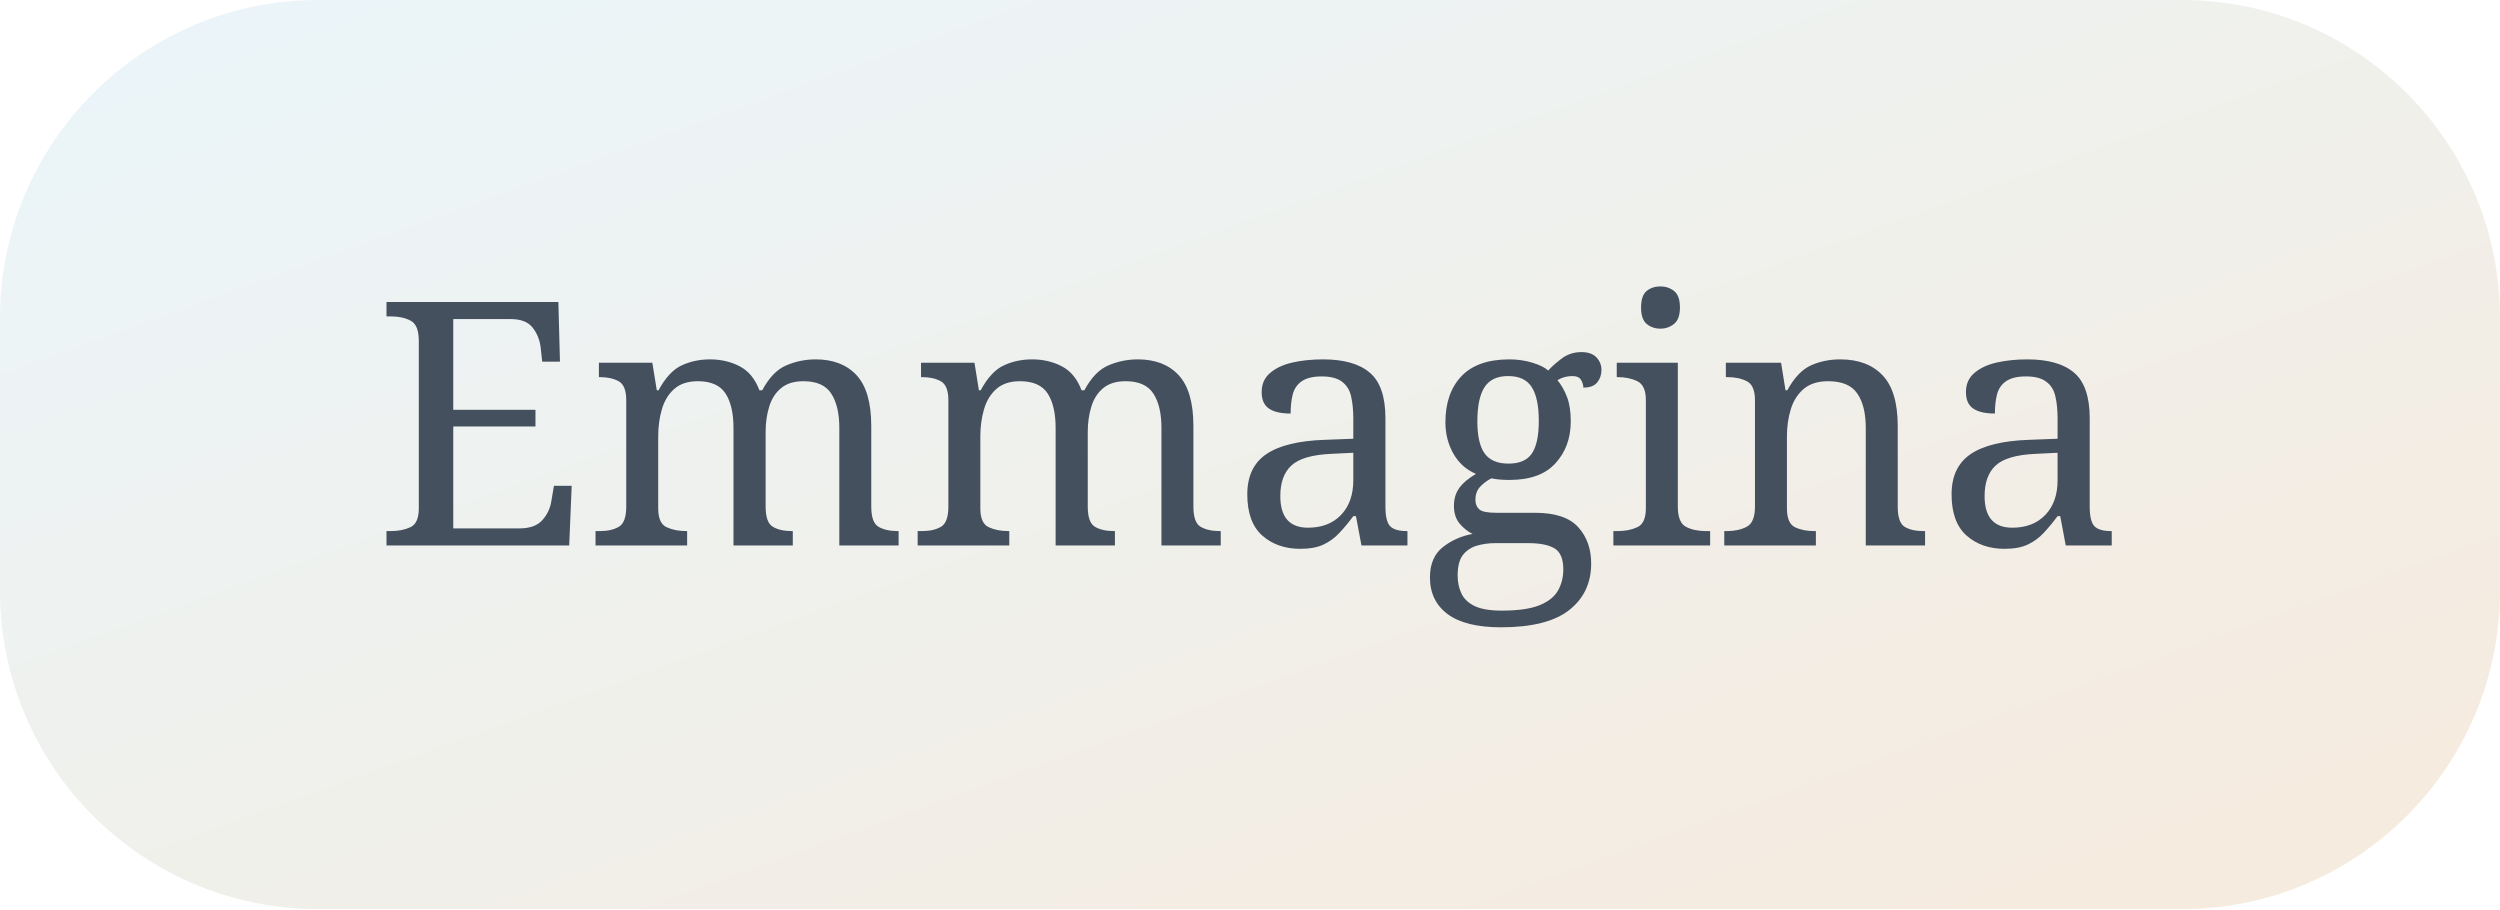
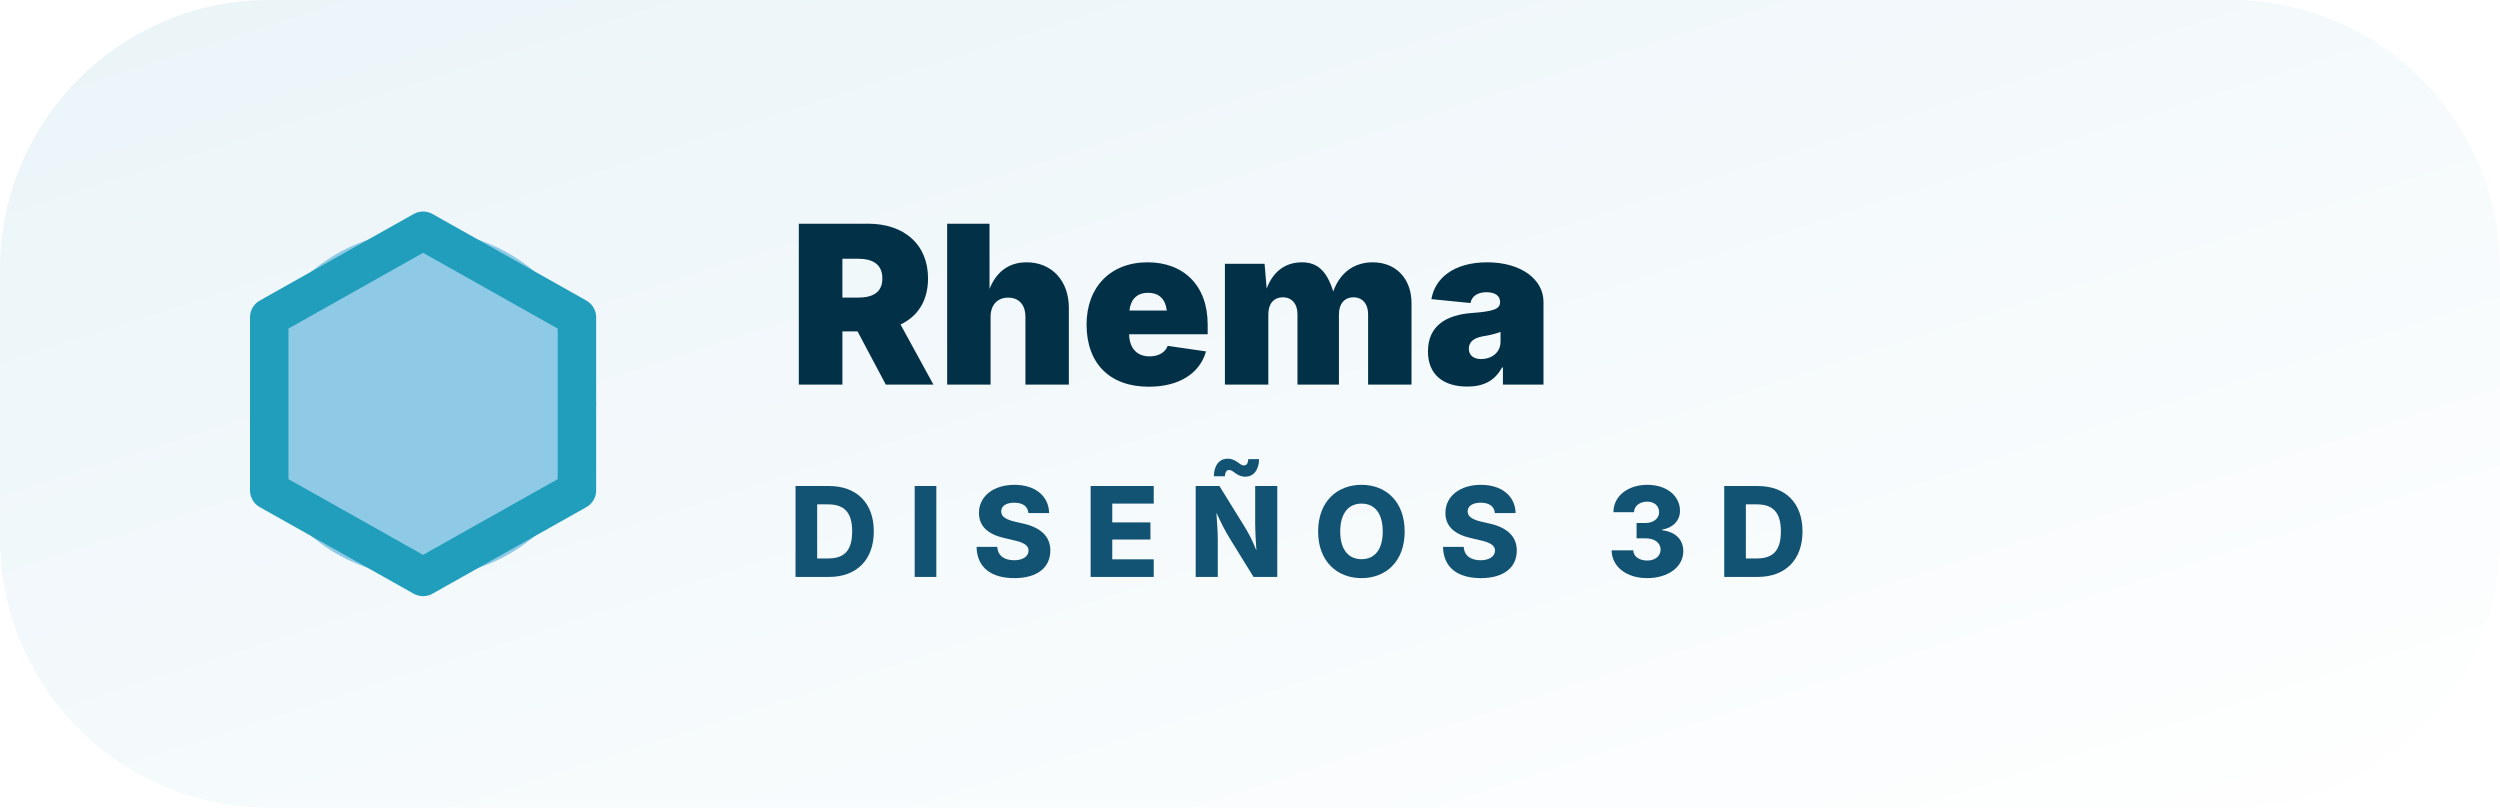
- <svg xmlns="http://www.w3.org/2000/svg" width="220" height="80" viewBox="0 0 220 80" role="img" aria-label="Emmagina">
+ <svg xmlns="http://www.w3.org/2000/svg" width="260" height="84" viewBox="0 0 260 84" role="img" aria-label="Rhema Diseños">
  <defs>
-     <linearGradient id="g" x1="0" y1="0" x2="1" y2="1">
-       <stop stop-color="#eaf6fb" />
-       <stop offset="1" stop-color="#f6eadc" />
+     <linearGradient id="bg" x1="0" y1="0" x2="1" y2="1">
+       <stop stop-color="#EAF4F8" />
+       <stop offset="1" stop-color="#FFFFFF" />
    </linearGradient>
  </defs>
-   <rect width="220" height="80" rx="28" fill="url(#g)" />
-   <text x="110" y="48" text-anchor="middle" font-family="Georgia, serif" font-size="30" fill="#45505f">Emmagina</text>
+   <rect width="260" height="84" rx="28" fill="url(#bg)" />
+   <circle cx="44" cy="42" r="18" fill="#8ECAE6" />
+   <path d="M44 24l16 9v18l-16 9-16-9V33z" fill="none" stroke="#219EBC" stroke-width="4" stroke-linejoin="round" />
+   <text x="82" y="40" font-family="Nunito, Inter, Arial, sans-serif" font-size="23" font-weight="900" fill="#023047">Rhema</text>
+   <text x="82" y="60" font-family="Inter, Arial, sans-serif" font-size="13" font-weight="800" letter-spacing="3" fill="#125373">DISEÑOS 3D</text>
</svg>
